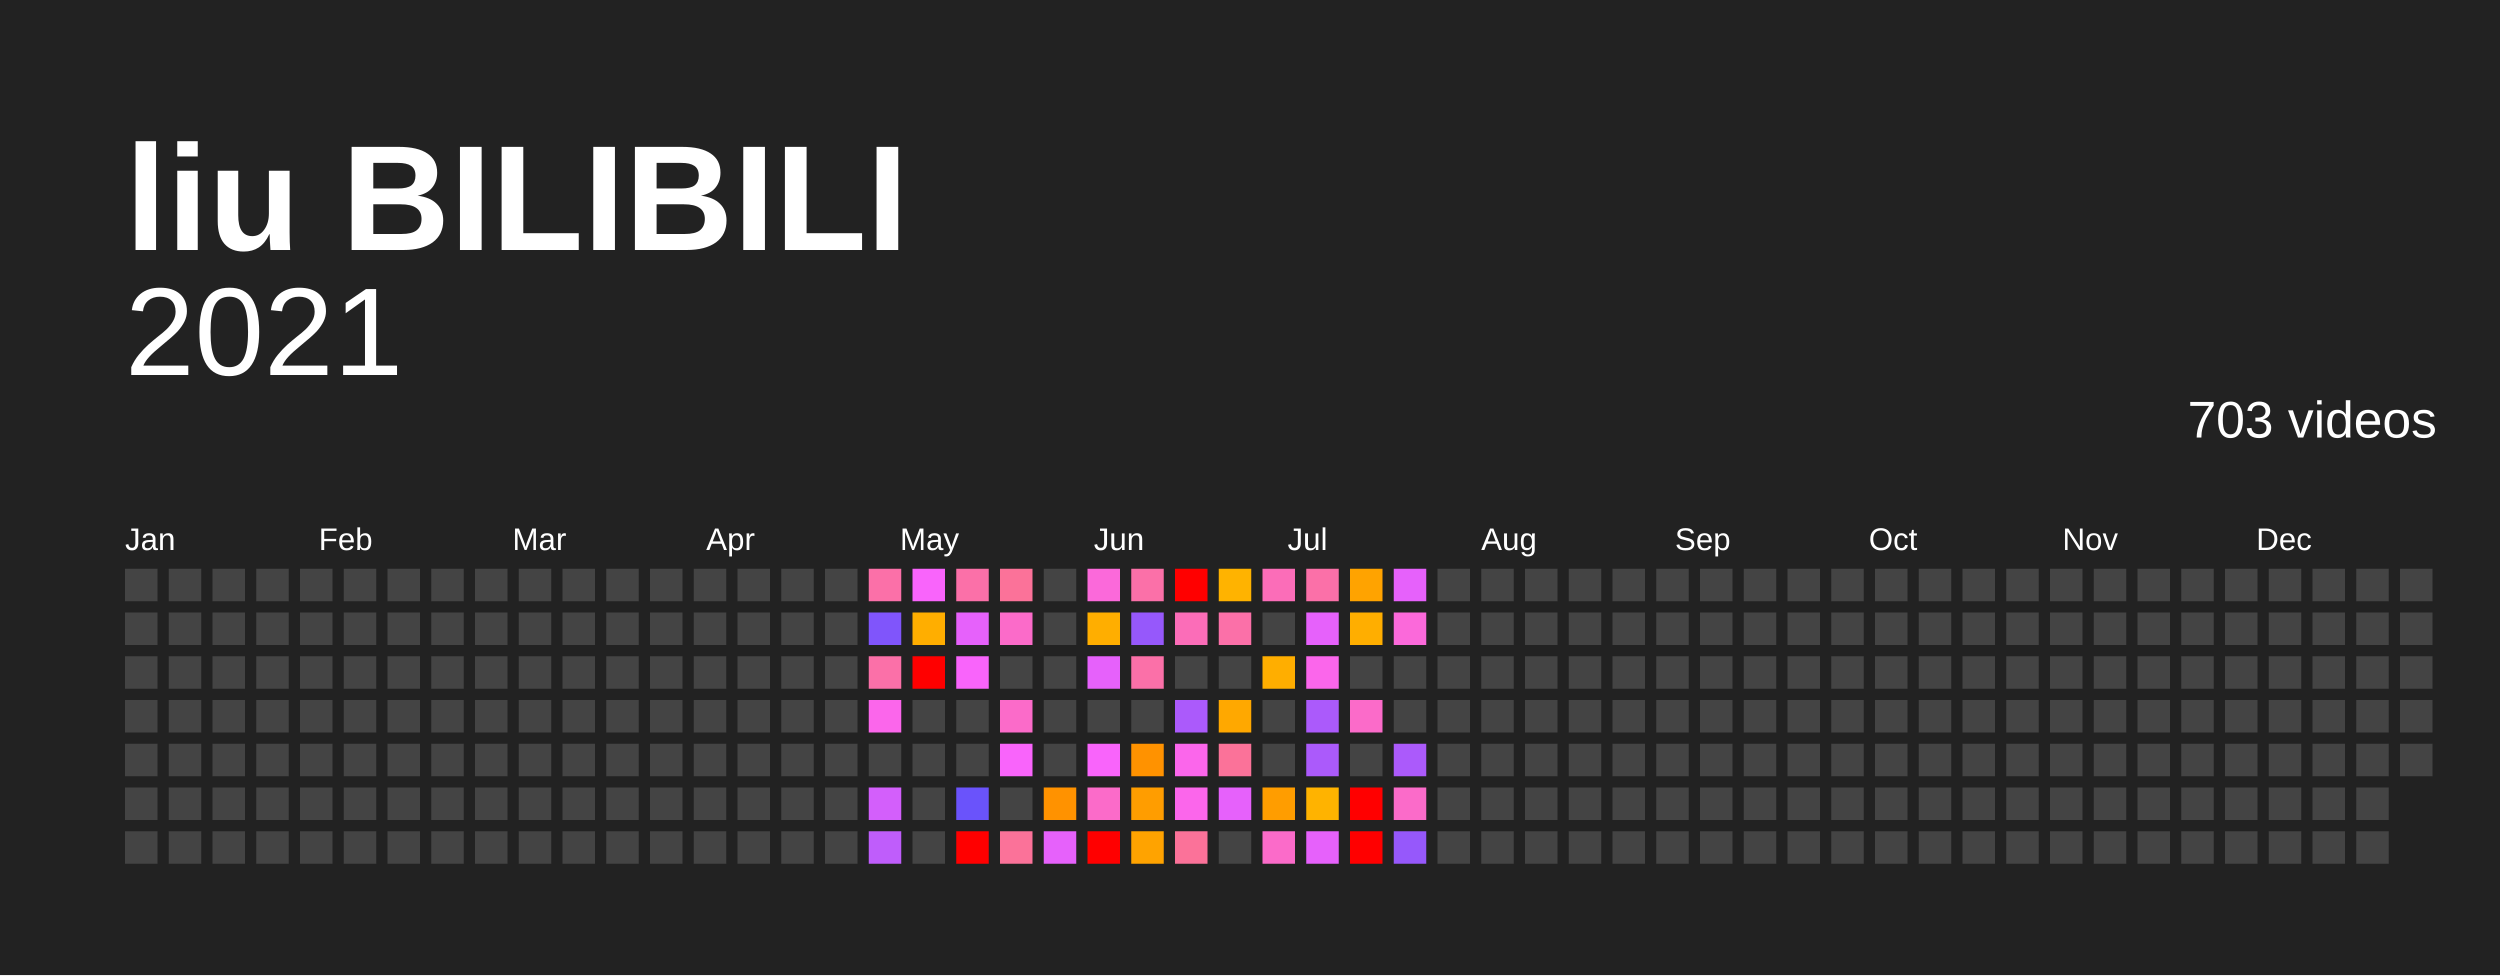
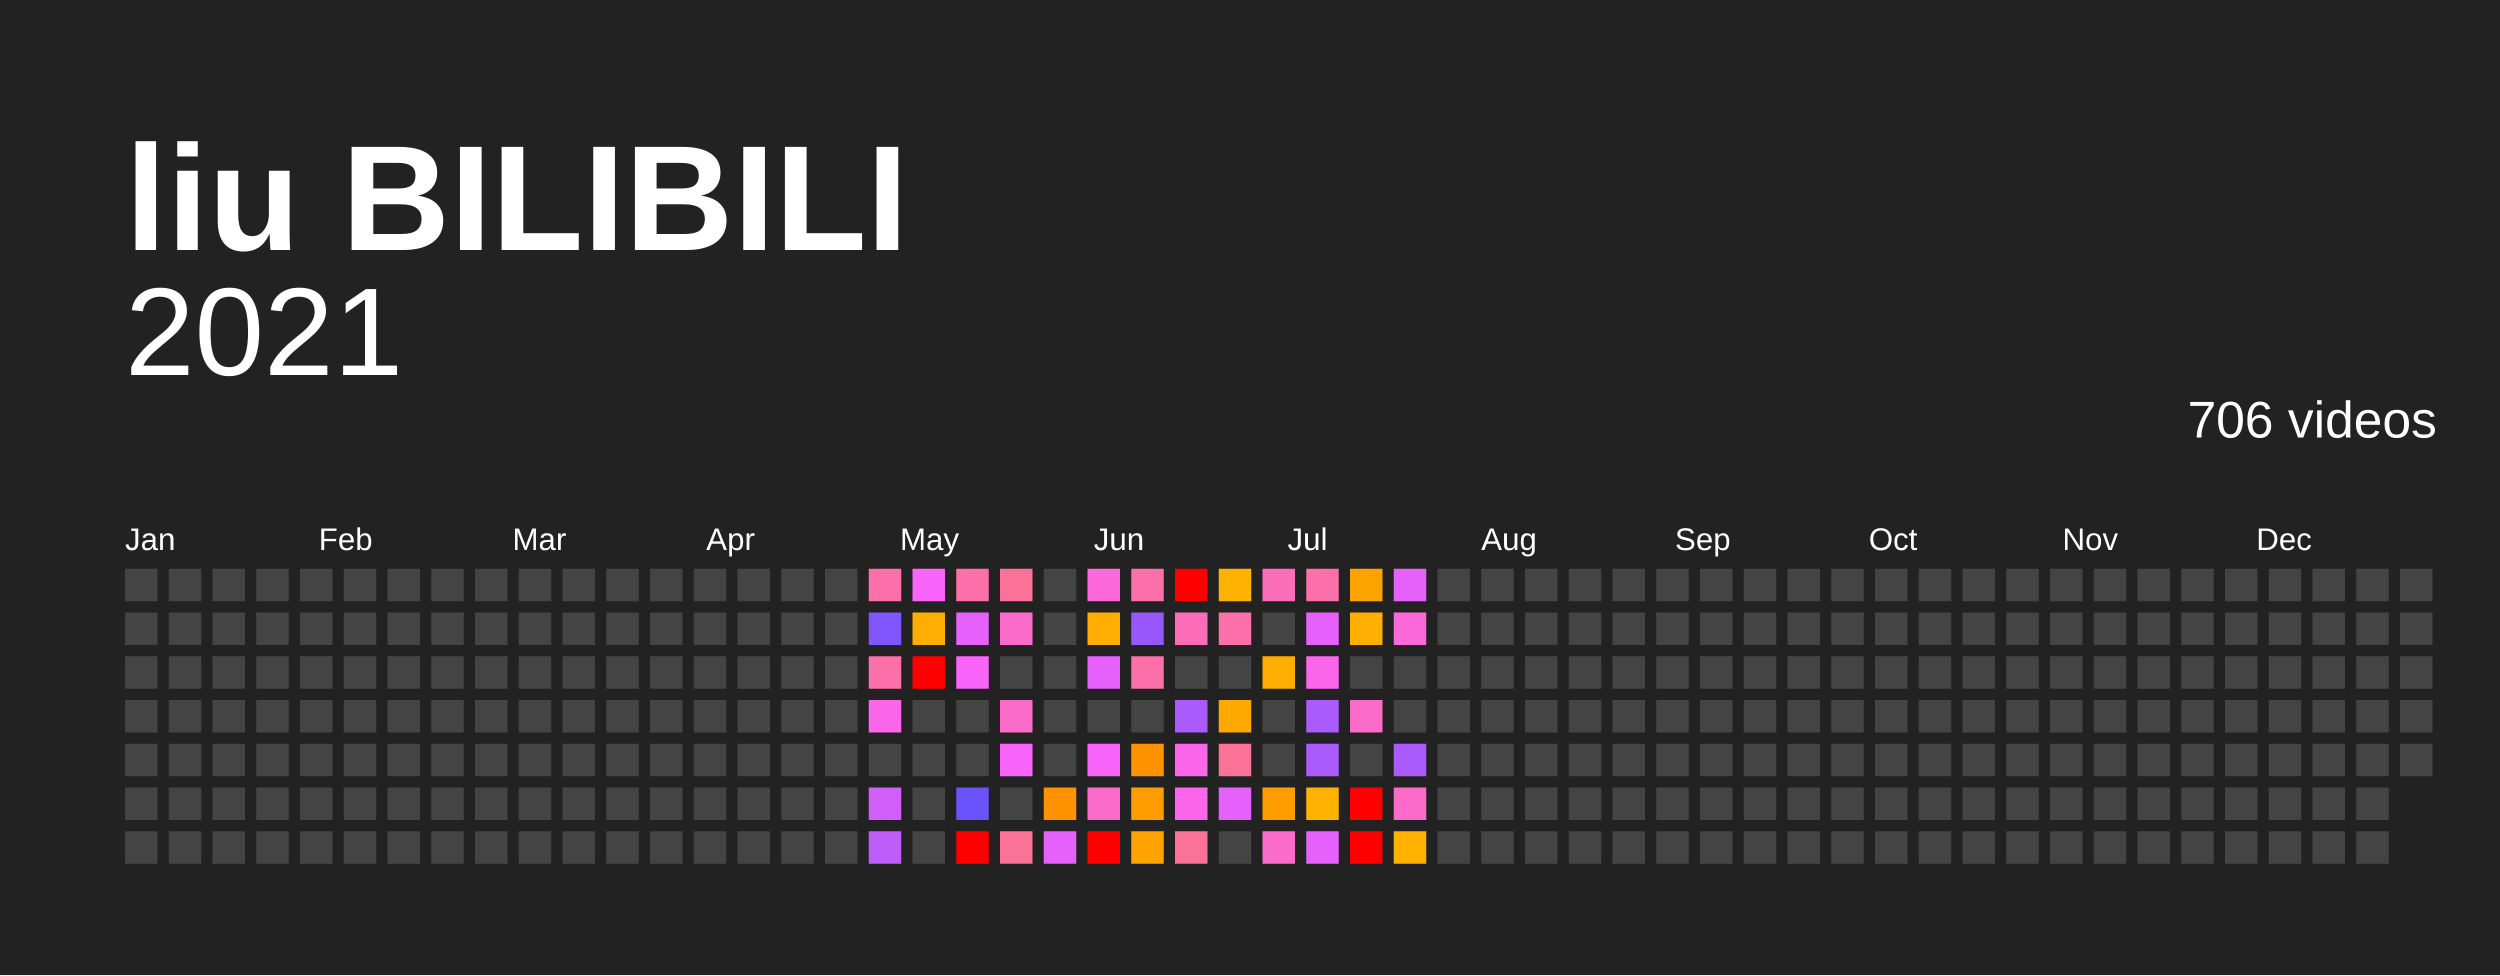
<svg xmlns="http://www.w3.org/2000/svg" baseProfile="full" height="78mm" version="1.1" viewBox="0,0,200,78" width="200mm">
  <defs />
  <rect fill="#222222" height="78" width="200" x="0" y="0" />
  <text fill="#FFFFFF" style="font-size:12px; font-family:Arial; font-weight:bold;" x="10" y="20">liu BILIBILI</text>
  <text alignment-baseline="hanging" fill="#FFFFFF" style="font-size:10.0px; font-family:Arial;" x="10" y="30">2021</text>
-   <text alignment-baseline="hanging" fill="#FFFFFF" style="font-size:4.125px; font-family:Arial;" x="175" y="35">703 videos</text>
+   <text alignment-baseline="hanging" fill="#FFFFFF" style="font-size:4.125px; font-family:Arial;" x="175" y="35">706 videos</text>
  <text fill="#FFFFFF" style="font-size:2.5px; font-family:Arial" x="10.0" y="44">Jan</text>
  <text fill="#FFFFFF" style="font-size:2.5px; font-family:Arial" x="25.5" y="44">Feb</text>
  <text fill="#FFFFFF" style="font-size:2.5px; font-family:Arial" x="41.0" y="44">Mar</text>
  <text fill="#FFFFFF" style="font-size:2.5px; font-family:Arial" x="56.5" y="44">Apr</text>
  <text fill="#FFFFFF" style="font-size:2.5px; font-family:Arial" x="72.0" y="44">May</text>
  <text fill="#FFFFFF" style="font-size:2.5px; font-family:Arial" x="87.5" y="44">Jun</text>
  <text fill="#FFFFFF" style="font-size:2.5px; font-family:Arial" x="103.0" y="44">Jul</text>
  <text fill="#FFFFFF" style="font-size:2.5px; font-family:Arial" x="118.5" y="44">Aug</text>
  <text fill="#FFFFFF" style="font-size:2.5px; font-family:Arial" x="134.0" y="44">Sep</text>
  <text fill="#FFFFFF" style="font-size:2.5px; font-family:Arial" x="149.5" y="44">Oct</text>
  <text fill="#FFFFFF" style="font-size:2.5px; font-family:Arial" x="165.0" y="44">Nov</text>
  <text fill="#FFFFFF" style="font-size:2.5px; font-family:Arial" x="180.5" y="44">Dec</text>
  <rect fill="#444444" height="2.6" width="2.6" x="10.0" y="45.5" />
  <rect fill="#444444" height="2.6" width="2.6" x="10.0" y="49.0" />
  <rect fill="#444444" height="2.6" width="2.6" x="10.0" y="52.5" />
  <rect fill="#444444" height="2.6" width="2.6" x="10.0" y="56.0" />
  <rect fill="#444444" height="2.6" width="2.6" x="10.0" y="59.5" />
  <rect fill="#444444" height="2.6" width="2.6" x="10.0" y="63.0" />
  <rect fill="#444444" height="2.6" width="2.6" x="10.0" y="66.5" />
  <rect fill="#444444" height="2.6" width="2.6" x="13.5" y="45.5" />
  <rect fill="#444444" height="2.6" width="2.6" x="13.5" y="49.0" />
  <rect fill="#444444" height="2.6" width="2.6" x="13.5" y="52.5" />
  <rect fill="#444444" height="2.6" width="2.6" x="13.5" y="56.0" />
  <rect fill="#444444" height="2.6" width="2.6" x="13.5" y="59.5" />
  <rect fill="#444444" height="2.6" width="2.6" x="13.5" y="63.0" />
  <rect fill="#444444" height="2.6" width="2.6" x="13.5" y="66.5" />
  <rect fill="#444444" height="2.6" width="2.6" x="17.0" y="45.5" />
  <rect fill="#444444" height="2.6" width="2.6" x="17.0" y="49.0" />
  <rect fill="#444444" height="2.6" width="2.6" x="17.0" y="52.5" />
  <rect fill="#444444" height="2.6" width="2.6" x="17.0" y="56.0" />
  <rect fill="#444444" height="2.6" width="2.6" x="17.0" y="59.5" />
  <rect fill="#444444" height="2.6" width="2.6" x="17.0" y="63.0" />
  <rect fill="#444444" height="2.6" width="2.6" x="17.0" y="66.5" />
  <rect fill="#444444" height="2.6" width="2.6" x="20.5" y="45.5" />
  <rect fill="#444444" height="2.6" width="2.6" x="20.5" y="49.0" />
  <rect fill="#444444" height="2.6" width="2.6" x="20.5" y="52.5" />
  <rect fill="#444444" height="2.6" width="2.6" x="20.5" y="56.0" />
  <rect fill="#444444" height="2.6" width="2.6" x="20.5" y="59.5" />
  <rect fill="#444444" height="2.6" width="2.6" x="20.5" y="63.0" />
  <rect fill="#444444" height="2.6" width="2.6" x="20.5" y="66.5" />
  <rect fill="#444444" height="2.6" width="2.6" x="24.0" y="45.5" />
  <rect fill="#444444" height="2.6" width="2.6" x="24.0" y="49.0" />
  <rect fill="#444444" height="2.6" width="2.6" x="24.0" y="52.5" />
  <rect fill="#444444" height="2.6" width="2.6" x="24.0" y="56.0" />
  <rect fill="#444444" height="2.6" width="2.6" x="24.0" y="59.5" />
  <rect fill="#444444" height="2.6" width="2.6" x="24.0" y="63.0" />
  <rect fill="#444444" height="2.6" width="2.6" x="24.0" y="66.5" />
  <rect fill="#444444" height="2.6" width="2.6" x="27.5" y="45.5" />
  <rect fill="#444444" height="2.6" width="2.6" x="27.5" y="49.0" />
  <rect fill="#444444" height="2.6" width="2.6" x="27.5" y="52.5" />
  <rect fill="#444444" height="2.6" width="2.6" x="27.5" y="56.0" />
  <rect fill="#444444" height="2.6" width="2.6" x="27.5" y="59.5" />
  <rect fill="#444444" height="2.6" width="2.6" x="27.5" y="63.0" />
  <rect fill="#444444" height="2.6" width="2.6" x="27.5" y="66.5" />
  <rect fill="#444444" height="2.6" width="2.6" x="31.0" y="45.5" />
  <rect fill="#444444" height="2.6" width="2.6" x="31.0" y="49.0" />
  <rect fill="#444444" height="2.6" width="2.6" x="31.0" y="52.5" />
  <rect fill="#444444" height="2.6" width="2.6" x="31.0" y="56.0" />
  <rect fill="#444444" height="2.6" width="2.6" x="31.0" y="59.5" />
  <rect fill="#444444" height="2.6" width="2.6" x="31.0" y="63.0" />
  <rect fill="#444444" height="2.6" width="2.6" x="31.0" y="66.5" />
  <rect fill="#444444" height="2.6" width="2.6" x="34.5" y="45.5" />
  <rect fill="#444444" height="2.6" width="2.6" x="34.5" y="49.0" />
  <rect fill="#444444" height="2.6" width="2.6" x="34.5" y="52.5" />
  <rect fill="#444444" height="2.6" width="2.6" x="34.5" y="56.0" />
  <rect fill="#444444" height="2.6" width="2.6" x="34.5" y="59.5" />
  <rect fill="#444444" height="2.6" width="2.6" x="34.5" y="63.0" />
  <rect fill="#444444" height="2.6" width="2.6" x="34.5" y="66.5" />
  <rect fill="#444444" height="2.6" width="2.6" x="38.0" y="45.5" />
  <rect fill="#444444" height="2.6" width="2.6" x="38.0" y="49.0" />
  <rect fill="#444444" height="2.6" width="2.6" x="38.0" y="52.5" />
  <rect fill="#444444" height="2.6" width="2.6" x="38.0" y="56.0" />
  <rect fill="#444444" height="2.6" width="2.6" x="38.0" y="59.5" />
  <rect fill="#444444" height="2.6" width="2.6" x="38.0" y="63.0" />
  <rect fill="#444444" height="2.6" width="2.6" x="38.0" y="66.5" />
  <rect fill="#444444" height="2.6" width="2.6" x="41.5" y="45.5" />
  <rect fill="#444444" height="2.6" width="2.6" x="41.5" y="49.0" />
  <rect fill="#444444" height="2.6" width="2.6" x="41.5" y="52.5" />
  <rect fill="#444444" height="2.6" width="2.6" x="41.5" y="56.0" />
  <rect fill="#444444" height="2.6" width="2.6" x="41.5" y="59.5" />
  <rect fill="#444444" height="2.6" width="2.6" x="41.5" y="63.0" />
  <rect fill="#444444" height="2.6" width="2.6" x="41.5" y="66.5" />
  <rect fill="#444444" height="2.6" width="2.6" x="45.0" y="45.5" />
  <rect fill="#444444" height="2.6" width="2.6" x="45.0" y="49.0" />
  <rect fill="#444444" height="2.6" width="2.6" x="45.0" y="52.5" />
  <rect fill="#444444" height="2.6" width="2.6" x="45.0" y="56.0" />
  <rect fill="#444444" height="2.6" width="2.6" x="45.0" y="59.5" />
  <rect fill="#444444" height="2.6" width="2.6" x="45.0" y="63.0" />
  <rect fill="#444444" height="2.6" width="2.6" x="45.0" y="66.5" />
  <rect fill="#444444" height="2.6" width="2.6" x="48.5" y="45.5" />
  <rect fill="#444444" height="2.6" width="2.6" x="48.5" y="49.0" />
  <rect fill="#444444" height="2.6" width="2.6" x="48.5" y="52.5" />
  <rect fill="#444444" height="2.6" width="2.6" x="48.5" y="56.0" />
  <rect fill="#444444" height="2.6" width="2.6" x="48.5" y="59.5" />
  <rect fill="#444444" height="2.6" width="2.6" x="48.5" y="63.0" />
  <rect fill="#444444" height="2.6" width="2.6" x="48.5" y="66.5" />
  <rect fill="#444444" height="2.6" width="2.6" x="52.0" y="45.5" />
  <rect fill="#444444" height="2.6" width="2.6" x="52.0" y="49.0" />
  <rect fill="#444444" height="2.6" width="2.6" x="52.0" y="52.5" />
  <rect fill="#444444" height="2.6" width="2.6" x="52.0" y="56.0" />
  <rect fill="#444444" height="2.6" width="2.6" x="52.0" y="59.5" />
  <rect fill="#444444" height="2.6" width="2.6" x="52.0" y="63.0" />
  <rect fill="#444444" height="2.6" width="2.6" x="52.0" y="66.5" />
  <rect fill="#444444" height="2.6" width="2.6" x="55.5" y="45.5" />
  <rect fill="#444444" height="2.6" width="2.6" x="55.5" y="49.0" />
  <rect fill="#444444" height="2.6" width="2.6" x="55.5" y="52.5" />
  <rect fill="#444444" height="2.6" width="2.6" x="55.5" y="56.0" />
  <rect fill="#444444" height="2.6" width="2.6" x="55.5" y="59.5" />
  <rect fill="#444444" height="2.6" width="2.6" x="55.5" y="63.0" />
  <rect fill="#444444" height="2.6" width="2.6" x="55.5" y="66.5" />
  <rect fill="#444444" height="2.6" width="2.6" x="59.0" y="45.5" />
  <rect fill="#444444" height="2.6" width="2.6" x="59.0" y="49.0" />
  <rect fill="#444444" height="2.6" width="2.6" x="59.0" y="52.5" />
  <rect fill="#444444" height="2.6" width="2.6" x="59.0" y="56.0" />
  <rect fill="#444444" height="2.6" width="2.6" x="59.0" y="59.5" />
  <rect fill="#444444" height="2.6" width="2.6" x="59.0" y="63.0" />
  <rect fill="#444444" height="2.6" width="2.6" x="59.0" y="66.5" />
  <rect fill="#444444" height="2.6" width="2.6" x="62.5" y="45.5" />
  <rect fill="#444444" height="2.6" width="2.6" x="62.5" y="49.0" />
  <rect fill="#444444" height="2.6" width="2.6" x="62.5" y="52.5" />
  <rect fill="#444444" height="2.6" width="2.6" x="62.5" y="56.0" />
  <rect fill="#444444" height="2.6" width="2.6" x="62.5" y="59.5" />
  <rect fill="#444444" height="2.6" width="2.6" x="62.5" y="63.0" />
  <rect fill="#444444" height="2.6" width="2.6" x="62.5" y="66.5" />
  <rect fill="#444444" height="2.6" width="2.6" x="66.0" y="45.5" />
  <rect fill="#444444" height="2.6" width="2.6" x="66.0" y="49.0" />
  <rect fill="#444444" height="2.6" width="2.6" x="66.0" y="52.5" />
  <rect fill="#444444" height="2.6" width="2.6" x="66.0" y="56.0" />
  <rect fill="#444444" height="2.6" width="2.6" x="66.0" y="59.5" />
  <rect fill="#444444" height="2.6" width="2.6" x="66.0" y="63.0" />
  <rect fill="#444444" height="2.6" width="2.6" x="66.0" y="66.5" />
  <rect fill="#fb70a8" height="2.6" width="2.6" x="69.5" y="45.5" />
  <rect fill="#8055fb" height="2.6" width="2.6" x="69.5" y="49.0" />
  <rect fill="#fb70a8" height="2.6" width="2.6" x="69.5" y="52.5" />
  <rect fill="#fb66eb" height="2.6" width="2.6" x="69.5" y="56.0" />
  <rect fill="#444444" height="2.6" width="2.6" x="69.5" y="59.5" />
  <rect fill="#d35ffb" height="2.6" width="2.6" x="69.5" y="63.0" />
  <rect fill="#bf5dfb" height="2.6" width="2.6" x="69.5" y="66.5" />
  <rect fill="#f964fb" height="2.6" width="2.6" x="73.0" y="45.5" />
  <rect fill="#ffae00" height="2.6" width="2.6" x="73.0" y="49.0" />
  <rect fill="red" height="2.6" width="2.6" x="73.0" y="52.5" />
  <rect fill="#444444" height="2.6" width="2.6" x="73.0" y="56.0" />
  <rect fill="#444444" height="2.6" width="2.6" x="73.0" y="59.5" />
  <rect fill="#444444" height="2.6" width="2.6" x="73.0" y="63.0" />
  <rect fill="#444444" height="2.6" width="2.6" x="73.0" y="66.5" />
  <rect fill="#fb70a8" height="2.6" width="2.6" x="76.5" y="45.5" />
  <rect fill="#e661fb" height="2.6" width="2.6" x="76.5" y="49.0" />
  <rect fill="#f964fb" height="2.6" width="2.6" x="76.5" y="52.5" />
  <rect fill="#444444" height="2.6" width="2.6" x="76.5" y="56.0" />
  <rect fill="#444444" height="2.6" width="2.6" x="76.5" y="59.5" />
  <rect fill="#6a53fb" height="2.6" width="2.6" x="76.5" y="63.0" />
  <rect fill="red" height="2.6" width="2.6" x="76.5" y="66.5" />
  <rect fill="#fb7299" height="2.6" width="2.6" x="80.0" y="45.5" />
  <rect fill="#fb6bc9" height="2.6" width="2.6" x="80.0" y="49.0" />
  <rect fill="#444444" height="2.6" width="2.6" x="80.0" y="52.5" />
  <rect fill="#fb6bc9" height="2.6" width="2.6" x="80.0" y="56.0" />
  <rect fill="#f964fb" height="2.6" width="2.6" x="80.0" y="59.5" />
  <rect fill="#444444" height="2.6" width="2.6" x="80.0" y="63.0" />
  <rect fill="#fb7299" height="2.6" width="2.6" x="80.0" y="66.5" />
  <rect fill="#444444" height="2.6" width="2.6" x="83.5" y="45.5" />
  <rect fill="#444444" height="2.6" width="2.6" x="83.5" y="49.0" />
  <rect fill="#444444" height="2.6" width="2.6" x="83.5" y="52.5" />
  <rect fill="#444444" height="2.6" width="2.6" x="83.5" y="56.0" />
  <rect fill="#444444" height="2.6" width="2.6" x="83.5" y="59.5" />
  <rect fill="#ff9200" height="2.6" width="2.6" x="83.5" y="63.0" />
  <rect fill="#e661fb" height="2.6" width="2.6" x="83.5" y="66.5" />
  <rect fill="#fb69da" height="2.6" width="2.6" x="87.0" y="45.5" />
  <rect fill="#ffae00" height="2.6" width="2.6" x="87.0" y="49.0" />
  <rect fill="#e661fb" height="2.6" width="2.6" x="87.0" y="52.5" />
  <rect fill="#444444" height="2.6" width="2.6" x="87.0" y="56.0" />
  <rect fill="#f964fb" height="2.6" width="2.6" x="87.0" y="59.5" />
  <rect fill="#fb6bc9" height="2.6" width="2.6" x="87.0" y="63.0" />
  <rect fill="red" height="2.6" width="2.6" x="87.0" y="66.5" />
  <rect fill="#fb70a8" height="2.6" width="2.6" x="90.5" y="45.5" />
  <rect fill="#9658fb" height="2.6" width="2.6" x="90.5" y="49.0" />
  <rect fill="#fb70a8" height="2.6" width="2.6" x="90.5" y="52.5" />
  <rect fill="#444444" height="2.6" width="2.6" x="90.5" y="56.0" />
  <rect fill="#ff9200" height="2.6" width="2.6" x="90.5" y="59.5" />
  <rect fill="#ff9d00" height="2.6" width="2.6" x="90.5" y="63.0" />
  <rect fill="#ffa300" height="2.6" width="2.6" x="90.5" y="66.5" />
  <rect fill="red" height="2.6" width="2.6" x="94.0" y="45.5" />
  <rect fill="#fb6db8" height="2.6" width="2.6" x="94.0" y="49.0" />
  <rect fill="#444444" height="2.6" width="2.6" x="94.0" y="52.5" />
  <rect fill="#ab5afb" height="2.6" width="2.6" x="94.0" y="56.0" />
  <rect fill="#fb66eb" height="2.6" width="2.6" x="94.0" y="59.5" />
  <rect fill="#fb66eb" height="2.6" width="2.6" x="94.0" y="63.0" />
  <rect fill="#fb7299" height="2.6" width="2.6" x="94.0" y="66.5" />
  <rect fill="#ffb300" height="2.6" width="2.6" x="97.5" y="45.5" />
  <rect fill="#fb70a8" height="2.6" width="2.6" x="97.5" y="49.0" />
  <rect fill="#444444" height="2.6" width="2.6" x="97.5" y="52.5" />
  <rect fill="#ffa800" height="2.6" width="2.6" x="97.5" y="56.0" />
  <rect fill="#fb7299" height="2.6" width="2.6" x="97.5" y="59.5" />
  <rect fill="#e661fb" height="2.6" width="2.6" x="97.5" y="63.0" />
  <rect fill="#444444" height="2.6" width="2.6" x="97.5" y="66.5" />
  <rect fill="#fb6db8" height="2.6" width="2.6" x="101.0" y="45.5" />
  <rect fill="#444444" height="2.6" width="2.6" x="101.0" y="49.0" />
  <rect fill="#ffae00" height="2.6" width="2.6" x="101.0" y="52.5" />
  <rect fill="#444444" height="2.6" width="2.6" x="101.0" y="56.0" />
  <rect fill="#444444" height="2.6" width="2.6" x="101.0" y="59.5" />
  <rect fill="#ff9d00" height="2.6" width="2.6" x="101.0" y="63.0" />
  <rect fill="#fb6bc9" height="2.6" width="2.6" x="101.0" y="66.5" />
  <rect fill="#fb70a8" height="2.6" width="2.6" x="104.5" y="45.5" />
  <rect fill="#e661fb" height="2.6" width="2.6" x="104.5" y="49.0" />
  <rect fill="#fb66eb" height="2.6" width="2.6" x="104.5" y="52.5" />
  <rect fill="#ab5afb" height="2.6" width="2.6" x="104.5" y="56.0" />
  <rect fill="#ab5afb" height="2.6" width="2.6" x="104.5" y="59.5" />
  <rect fill="#ffb300" height="2.6" width="2.6" x="104.5" y="63.0" />
  <rect fill="#e661fb" height="2.6" width="2.6" x="104.5" y="66.5" />
  <rect fill="#ffa300" height="2.6" width="2.6" x="108.0" y="45.5" />
  <rect fill="#ffae00" height="2.6" width="2.6" x="108.0" y="49.0" />
  <rect fill="#444444" height="2.6" width="2.6" x="108.0" y="52.5" />
  <rect fill="#fb6bc9" height="2.6" width="2.6" x="108.0" y="56.0" />
  <rect fill="#444444" height="2.6" width="2.6" x="108.0" y="59.5" />
  <rect fill="red" height="2.6" width="2.6" x="108.0" y="63.0" />
  <rect fill="red" height="2.6" width="2.6" x="108.0" y="66.5" />
  <rect fill="#e661fb" height="2.6" width="2.6" x="111.5" y="45.5" />
  <rect fill="#fb69da" height="2.6" width="2.6" x="111.5" y="49.0" />
  <rect fill="#444444" height="2.6" width="2.6" x="111.5" y="52.5" />
  <rect fill="#444444" height="2.6" width="2.6" x="111.5" y="56.0" />
  <rect fill="#ab5afb" height="2.6" width="2.6" x="111.5" y="59.5" />
  <rect fill="#fb6bc9" height="2.6" width="2.6" x="111.5" y="63.0" />
-   <rect fill="#9658fb" height="2.6" width="2.6" x="111.5" y="66.5" />
+   <rect fill="#ffb300" height="2.6" width="2.6" x="111.5" y="66.5" />
  <rect fill="#444444" height="2.6" width="2.6" x="115.0" y="45.5" />
  <rect fill="#444444" height="2.6" width="2.6" x="115.0" y="49.0" />
  <rect fill="#444444" height="2.6" width="2.6" x="115.0" y="52.5" />
  <rect fill="#444444" height="2.6" width="2.6" x="115.0" y="56.0" />
  <rect fill="#444444" height="2.6" width="2.6" x="115.0" y="59.5" />
  <rect fill="#444444" height="2.6" width="2.6" x="115.0" y="63.0" />
  <rect fill="#444444" height="2.6" width="2.6" x="115.0" y="66.5" />
  <rect fill="#444444" height="2.6" width="2.6" x="118.5" y="45.5" />
  <rect fill="#444444" height="2.6" width="2.6" x="118.5" y="49.0" />
  <rect fill="#444444" height="2.6" width="2.6" x="118.5" y="52.5" />
  <rect fill="#444444" height="2.6" width="2.6" x="118.5" y="56.0" />
  <rect fill="#444444" height="2.6" width="2.6" x="118.5" y="59.5" />
  <rect fill="#444444" height="2.6" width="2.6" x="118.5" y="63.0" />
  <rect fill="#444444" height="2.6" width="2.6" x="118.5" y="66.5" />
  <rect fill="#444444" height="2.6" width="2.6" x="122.0" y="45.5" />
  <rect fill="#444444" height="2.6" width="2.6" x="122.0" y="49.0" />
  <rect fill="#444444" height="2.6" width="2.6" x="122.0" y="52.5" />
  <rect fill="#444444" height="2.6" width="2.6" x="122.0" y="56.0" />
  <rect fill="#444444" height="2.6" width="2.6" x="122.0" y="59.5" />
  <rect fill="#444444" height="2.6" width="2.6" x="122.0" y="63.0" />
  <rect fill="#444444" height="2.6" width="2.6" x="122.0" y="66.5" />
  <rect fill="#444444" height="2.6" width="2.6" x="125.5" y="45.5" />
  <rect fill="#444444" height="2.6" width="2.6" x="125.5" y="49.0" />
  <rect fill="#444444" height="2.6" width="2.6" x="125.5" y="52.5" />
  <rect fill="#444444" height="2.6" width="2.6" x="125.5" y="56.0" />
  <rect fill="#444444" height="2.6" width="2.6" x="125.5" y="59.5" />
  <rect fill="#444444" height="2.6" width="2.6" x="125.5" y="63.0" />
  <rect fill="#444444" height="2.6" width="2.6" x="125.5" y="66.5" />
  <rect fill="#444444" height="2.6" width="2.6" x="129.0" y="45.5" />
  <rect fill="#444444" height="2.6" width="2.6" x="129.0" y="49.0" />
  <rect fill="#444444" height="2.6" width="2.6" x="129.0" y="52.5" />
  <rect fill="#444444" height="2.6" width="2.6" x="129.0" y="56.0" />
  <rect fill="#444444" height="2.6" width="2.6" x="129.0" y="59.5" />
  <rect fill="#444444" height="2.6" width="2.6" x="129.0" y="63.0" />
  <rect fill="#444444" height="2.6" width="2.6" x="129.0" y="66.5" />
  <rect fill="#444444" height="2.6" width="2.6" x="132.5" y="45.5" />
  <rect fill="#444444" height="2.6" width="2.6" x="132.5" y="49.0" />
  <rect fill="#444444" height="2.6" width="2.6" x="132.5" y="52.5" />
  <rect fill="#444444" height="2.6" width="2.6" x="132.5" y="56.0" />
  <rect fill="#444444" height="2.6" width="2.6" x="132.5" y="59.5" />
  <rect fill="#444444" height="2.6" width="2.6" x="132.5" y="63.0" />
  <rect fill="#444444" height="2.6" width="2.6" x="132.5" y="66.5" />
  <rect fill="#444444" height="2.6" width="2.6" x="136.0" y="45.5" />
  <rect fill="#444444" height="2.6" width="2.6" x="136.0" y="49.0" />
  <rect fill="#444444" height="2.6" width="2.6" x="136.0" y="52.5" />
  <rect fill="#444444" height="2.6" width="2.6" x="136.0" y="56.0" />
  <rect fill="#444444" height="2.6" width="2.6" x="136.0" y="59.5" />
  <rect fill="#444444" height="2.6" width="2.6" x="136.0" y="63.0" />
  <rect fill="#444444" height="2.6" width="2.6" x="136.0" y="66.5" />
  <rect fill="#444444" height="2.6" width="2.6" x="139.5" y="45.5" />
  <rect fill="#444444" height="2.6" width="2.6" x="139.5" y="49.0" />
  <rect fill="#444444" height="2.6" width="2.6" x="139.5" y="52.5" />
  <rect fill="#444444" height="2.6" width="2.6" x="139.5" y="56.0" />
  <rect fill="#444444" height="2.6" width="2.6" x="139.5" y="59.5" />
  <rect fill="#444444" height="2.6" width="2.6" x="139.5" y="63.0" />
  <rect fill="#444444" height="2.6" width="2.6" x="139.5" y="66.5" />
  <rect fill="#444444" height="2.6" width="2.6" x="143.0" y="45.5" />
  <rect fill="#444444" height="2.6" width="2.6" x="143.0" y="49.0" />
  <rect fill="#444444" height="2.6" width="2.6" x="143.0" y="52.5" />
  <rect fill="#444444" height="2.6" width="2.6" x="143.0" y="56.0" />
  <rect fill="#444444" height="2.6" width="2.6" x="143.0" y="59.5" />
  <rect fill="#444444" height="2.6" width="2.6" x="143.0" y="63.0" />
  <rect fill="#444444" height="2.6" width="2.6" x="143.0" y="66.5" />
  <rect fill="#444444" height="2.6" width="2.6" x="146.5" y="45.5" />
  <rect fill="#444444" height="2.6" width="2.6" x="146.5" y="49.0" />
  <rect fill="#444444" height="2.6" width="2.6" x="146.5" y="52.5" />
  <rect fill="#444444" height="2.6" width="2.6" x="146.5" y="56.0" />
  <rect fill="#444444" height="2.6" width="2.6" x="146.5" y="59.5" />
  <rect fill="#444444" height="2.6" width="2.6" x="146.5" y="63.0" />
  <rect fill="#444444" height="2.6" width="2.6" x="146.5" y="66.5" />
  <rect fill="#444444" height="2.6" width="2.6" x="150.0" y="45.5" />
  <rect fill="#444444" height="2.6" width="2.6" x="150.0" y="49.0" />
  <rect fill="#444444" height="2.6" width="2.6" x="150.0" y="52.5" />
  <rect fill="#444444" height="2.6" width="2.6" x="150.0" y="56.0" />
  <rect fill="#444444" height="2.6" width="2.6" x="150.0" y="59.5" />
  <rect fill="#444444" height="2.6" width="2.6" x="150.0" y="63.0" />
  <rect fill="#444444" height="2.6" width="2.6" x="150.0" y="66.5" />
  <rect fill="#444444" height="2.6" width="2.6" x="153.5" y="45.5" />
  <rect fill="#444444" height="2.6" width="2.6" x="153.5" y="49.0" />
  <rect fill="#444444" height="2.6" width="2.6" x="153.5" y="52.5" />
  <rect fill="#444444" height="2.6" width="2.6" x="153.5" y="56.0" />
  <rect fill="#444444" height="2.6" width="2.6" x="153.5" y="59.5" />
  <rect fill="#444444" height="2.6" width="2.6" x="153.5" y="63.0" />
  <rect fill="#444444" height="2.6" width="2.6" x="153.5" y="66.5" />
  <rect fill="#444444" height="2.6" width="2.6" x="157.0" y="45.5" />
  <rect fill="#444444" height="2.6" width="2.6" x="157.0" y="49.0" />
  <rect fill="#444444" height="2.6" width="2.6" x="157.0" y="52.5" />
  <rect fill="#444444" height="2.6" width="2.6" x="157.0" y="56.0" />
  <rect fill="#444444" height="2.6" width="2.6" x="157.0" y="59.5" />
  <rect fill="#444444" height="2.6" width="2.6" x="157.0" y="63.0" />
  <rect fill="#444444" height="2.6" width="2.6" x="157.0" y="66.5" />
  <rect fill="#444444" height="2.6" width="2.6" x="160.5" y="45.5" />
  <rect fill="#444444" height="2.6" width="2.6" x="160.5" y="49.0" />
  <rect fill="#444444" height="2.6" width="2.6" x="160.5" y="52.5" />
  <rect fill="#444444" height="2.6" width="2.6" x="160.5" y="56.0" />
  <rect fill="#444444" height="2.6" width="2.6" x="160.5" y="59.5" />
  <rect fill="#444444" height="2.6" width="2.6" x="160.5" y="63.0" />
  <rect fill="#444444" height="2.6" width="2.6" x="160.5" y="66.5" />
  <rect fill="#444444" height="2.6" width="2.6" x="164.0" y="45.5" />
  <rect fill="#444444" height="2.6" width="2.6" x="164.0" y="49.0" />
  <rect fill="#444444" height="2.6" width="2.6" x="164.0" y="52.5" />
  <rect fill="#444444" height="2.6" width="2.6" x="164.0" y="56.0" />
  <rect fill="#444444" height="2.6" width="2.6" x="164.0" y="59.5" />
  <rect fill="#444444" height="2.6" width="2.6" x="164.0" y="63.0" />
  <rect fill="#444444" height="2.6" width="2.6" x="164.0" y="66.5" />
  <rect fill="#444444" height="2.6" width="2.6" x="167.5" y="45.5" />
  <rect fill="#444444" height="2.6" width="2.6" x="167.5" y="49.0" />
  <rect fill="#444444" height="2.6" width="2.6" x="167.5" y="52.5" />
  <rect fill="#444444" height="2.6" width="2.6" x="167.5" y="56.0" />
  <rect fill="#444444" height="2.6" width="2.6" x="167.5" y="59.5" />
  <rect fill="#444444" height="2.6" width="2.6" x="167.5" y="63.0" />
  <rect fill="#444444" height="2.6" width="2.6" x="167.5" y="66.5" />
  <rect fill="#444444" height="2.6" width="2.6" x="171.0" y="45.5" />
  <rect fill="#444444" height="2.6" width="2.6" x="171.0" y="49.0" />
  <rect fill="#444444" height="2.6" width="2.6" x="171.0" y="52.5" />
  <rect fill="#444444" height="2.6" width="2.6" x="171.0" y="56.0" />
  <rect fill="#444444" height="2.6" width="2.6" x="171.0" y="59.5" />
  <rect fill="#444444" height="2.6" width="2.6" x="171.0" y="63.0" />
  <rect fill="#444444" height="2.6" width="2.6" x="171.0" y="66.5" />
  <rect fill="#444444" height="2.6" width="2.6" x="174.5" y="45.5" />
  <rect fill="#444444" height="2.6" width="2.6" x="174.5" y="49.0" />
  <rect fill="#444444" height="2.6" width="2.6" x="174.5" y="52.5" />
  <rect fill="#444444" height="2.6" width="2.6" x="174.5" y="56.0" />
  <rect fill="#444444" height="2.6" width="2.6" x="174.5" y="59.5" />
  <rect fill="#444444" height="2.6" width="2.6" x="174.5" y="63.0" />
  <rect fill="#444444" height="2.6" width="2.6" x="174.5" y="66.5" />
  <rect fill="#444444" height="2.6" width="2.6" x="178.0" y="45.5" />
  <rect fill="#444444" height="2.6" width="2.6" x="178.0" y="49.0" />
  <rect fill="#444444" height="2.6" width="2.6" x="178.0" y="52.5" />
  <rect fill="#444444" height="2.6" width="2.6" x="178.0" y="56.0" />
  <rect fill="#444444" height="2.6" width="2.6" x="178.0" y="59.5" />
  <rect fill="#444444" height="2.6" width="2.6" x="178.0" y="63.0" />
  <rect fill="#444444" height="2.6" width="2.6" x="178.0" y="66.5" />
  <rect fill="#444444" height="2.6" width="2.6" x="181.5" y="45.5" />
  <rect fill="#444444" height="2.6" width="2.6" x="181.5" y="49.0" />
  <rect fill="#444444" height="2.6" width="2.6" x="181.5" y="52.5" />
  <rect fill="#444444" height="2.6" width="2.6" x="181.5" y="56.0" />
  <rect fill="#444444" height="2.6" width="2.6" x="181.5" y="59.5" />
  <rect fill="#444444" height="2.6" width="2.6" x="181.5" y="63.0" />
  <rect fill="#444444" height="2.6" width="2.6" x="181.5" y="66.5" />
  <rect fill="#444444" height="2.6" width="2.6" x="185.0" y="45.5" />
  <rect fill="#444444" height="2.6" width="2.6" x="185.0" y="49.0" />
  <rect fill="#444444" height="2.6" width="2.6" x="185.0" y="52.5" />
  <rect fill="#444444" height="2.6" width="2.6" x="185.0" y="56.0" />
  <rect fill="#444444" height="2.6" width="2.6" x="185.0" y="59.5" />
  <rect fill="#444444" height="2.6" width="2.6" x="185.0" y="63.0" />
  <rect fill="#444444" height="2.6" width="2.6" x="185.0" y="66.5" />
  <rect fill="#444444" height="2.6" width="2.6" x="188.5" y="45.5" />
  <rect fill="#444444" height="2.6" width="2.6" x="188.5" y="49.0" />
  <rect fill="#444444" height="2.6" width="2.6" x="188.5" y="52.5" />
  <rect fill="#444444" height="2.6" width="2.6" x="188.5" y="56.0" />
  <rect fill="#444444" height="2.6" width="2.6" x="188.5" y="59.5" />
  <rect fill="#444444" height="2.6" width="2.6" x="188.5" y="63.0" />
  <rect fill="#444444" height="2.6" width="2.6" x="188.5" y="66.5" />
  <rect fill="#444444" height="2.6" width="2.6" x="192.0" y="45.5" />
  <rect fill="#444444" height="2.6" width="2.6" x="192.0" y="49.0" />
  <rect fill="#444444" height="2.6" width="2.6" x="192.0" y="52.5" />
  <rect fill="#444444" height="2.6" width="2.6" x="192.0" y="56.0" />
  <rect fill="#444444" height="2.6" width="2.6" x="192.0" y="59.5" />
</svg>
